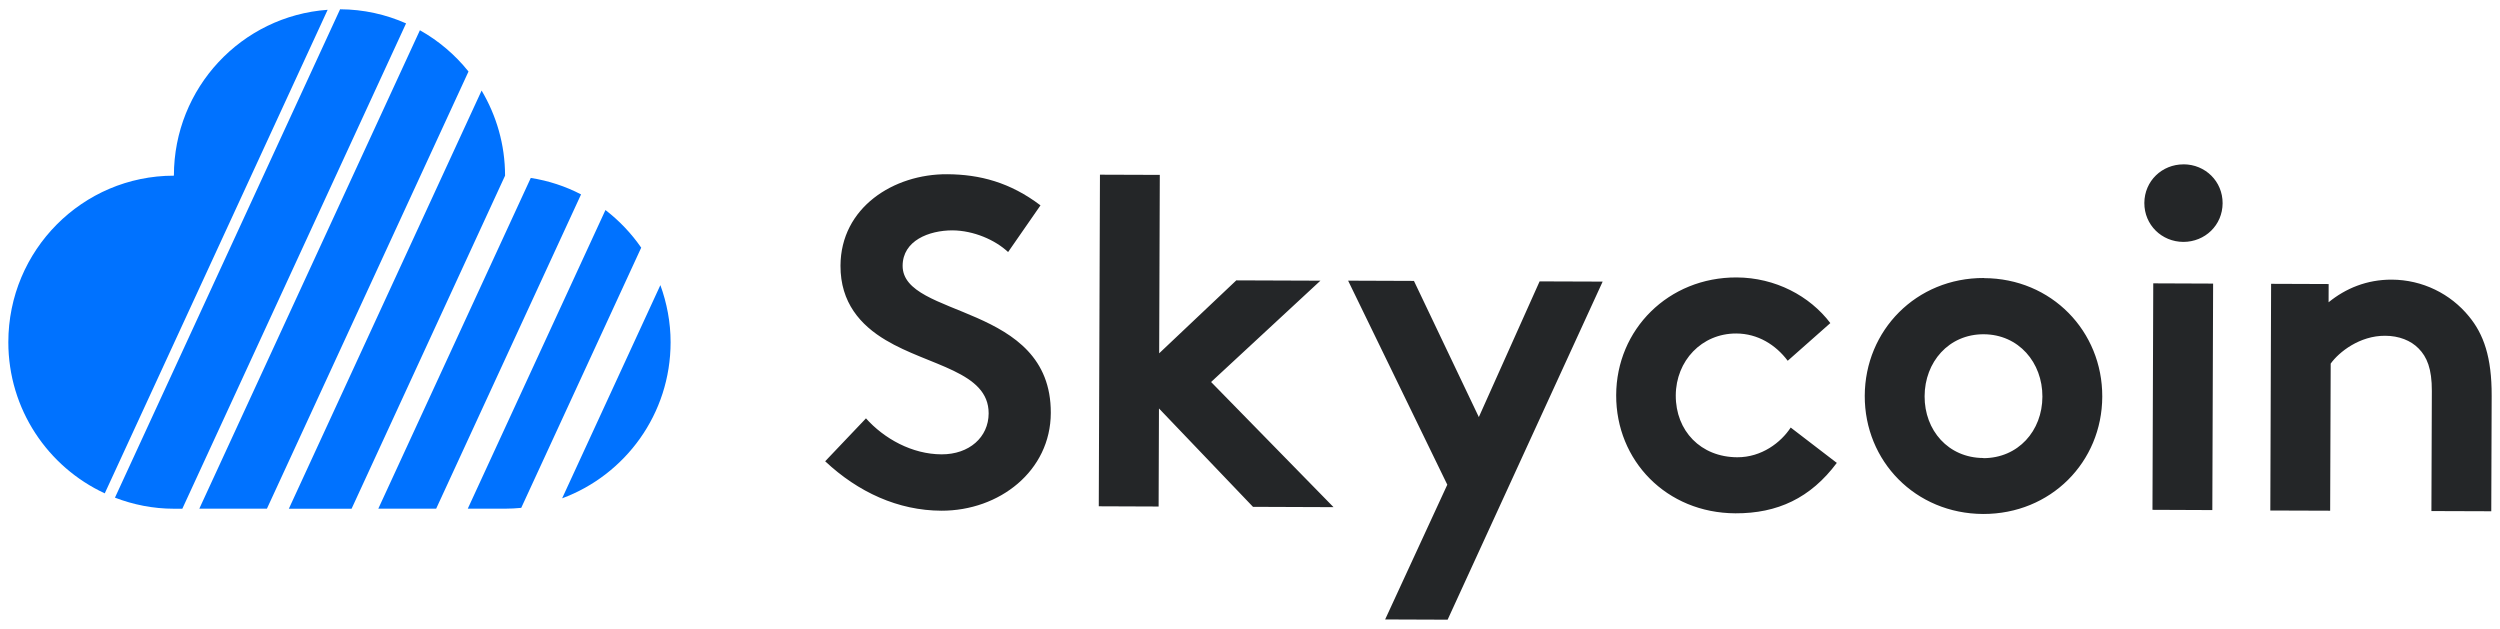
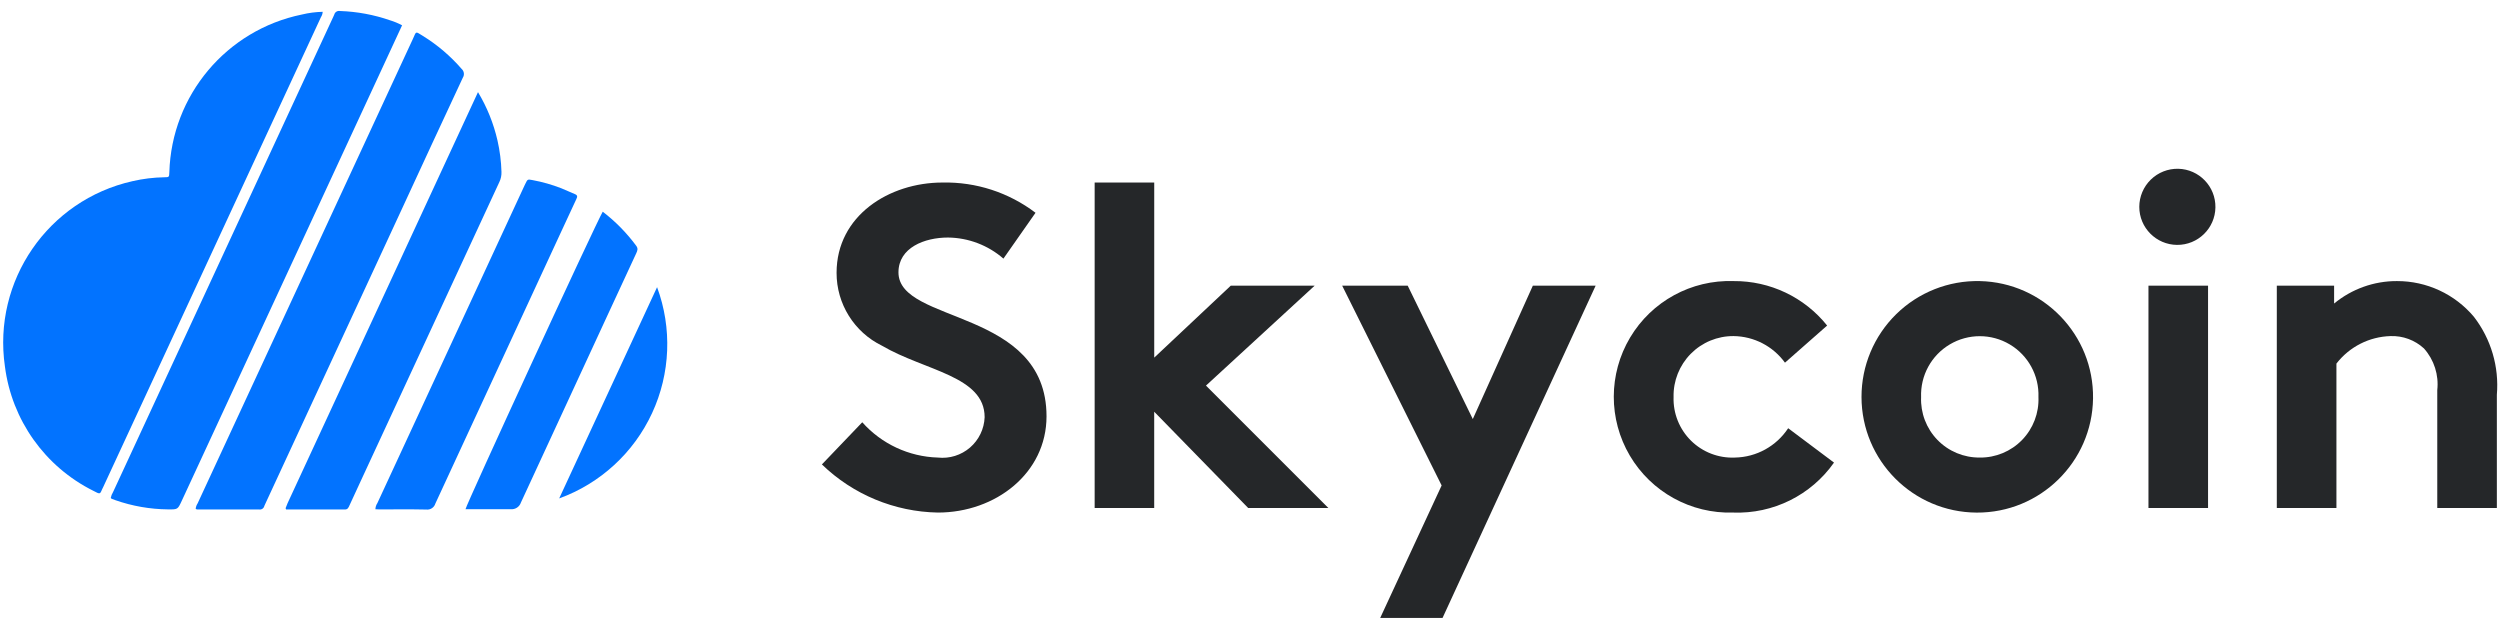
- <svg xmlns="http://www.w3.org/2000/svg" viewBox="0 0 159 40">
-   <g fill="none" fill-rule="evenodd">
-     <path d="M-10-10h179v60H-10z" />
-     <path fill="#0072FF" d="M36.955 12.364L27.74 32.352h-3.68l9.698-21.036c1.136.18 2.212.534 3.197 1.048zM20.838.624L6.663 31.377C3.046 29.7.53 26.03.53 21.763c0-5.848 4.714-10.59 10.53-10.59 0-5.592 4.315-10.16 9.778-10.55zm11.283 10.55l-9.76 21.18h-3.99L30.63 5.76c.94 1.586 1.492 3.432 1.492 5.413h.002zm3.63 20.52L42 18.134c.41 1.133.65 2.352.65 3.63 0 4.562-2.877 8.44-6.9 9.93zm2.76-18.333c.88.68 1.64 1.48 2.27 2.39L33.15 32.3c-.34.033-.682.052-1.03.052h-2.37l8.755-18.99zM21.63.59c1.493.006 2.91.328 4.196.897l-14.23 30.868h-.535c-1.32 0-2.58-.256-3.75-.704L21.63.59zm8.166 3.96l-12.82 27.802h-4.3l14.03-30.428c1.19.668 2.24 1.56 3.09 2.624z" />
-     <path fill="#242628" d="M55.06 26.59c1.167 1.313 2.95 2.3 4.823 2.306 1.756.007 2.99-1.088 2.995-2.602.01-2.674-3.795-3.015-6.54-4.66-1.608-.955-2.89-2.386-2.883-4.733.013-3.71 3.388-5.84 6.783-5.82 2.08.01 4.01.52 5.937 1.98l-2.06 2.97c-.817-.77-2.19-1.37-3.538-1.38-1.493 0-3.163.65-3.17 2.25-.01 3.36 9.45 2.35 9.424 9.36-.01 3.69-3.27 6.23-6.96 6.22-2.75-.01-5.29-1.176-7.39-3.144l2.59-2.724zm21.965-2.295l7.788 7.96-5.123-.02-5.98-6.258-.022 6.238-3.806-.015.075-21.09 3.806.013-.04 11.348 4.906-4.64 5.35.02-6.96 6.45zm11.07 15.102l3.953-8.57L85.74 17.85l4.187.016 4.127 8.66 3.865-8.63 4.01.014-9.86 21.502-3.98-.015zm28.732-9.965c-1.677 2.252-3.788 3.224-6.452 3.215-4.392-.017-7.6-3.355-7.586-7.514.01-4.188 3.33-7.503 7.66-7.488 2.46.01 4.65 1.175 5.96 2.903l-2.71 2.397c-.76-1.013-1.9-1.73-3.27-1.735-2.2-.008-3.84 1.738-3.85 3.937-.01 2.257 1.59 3.927 3.91 3.935 1.55.006 2.78-.94 3.4-1.89l2.92 2.24zm9.31-.293c2.224 0 3.753-1.74 3.76-3.91.008-2.17-1.508-3.96-3.732-3.97-2.226-.01-3.754 1.77-3.76 3.94-.01 2.17 1.506 3.92 3.732 3.93m.04-11.44c4.303.01 7.542 3.38 7.527 7.54-.015 4.16-3.276 7.47-7.58 7.46-4.303-.02-7.54-3.36-7.526-7.518.014-4.16 3.276-7.506 7.58-7.49m14.525 14.76l-3.806-.016.05-14.404 3.807.015-.05 14.405zm-1.825-21.99c1.376.004 2.484 1.08 2.48 2.474-.005 1.4-1.122 2.46-2.498 2.46-1.375-.006-2.484-1.08-2.48-2.476.006-1.396 1.122-2.46 2.498-2.456zm5.514 22.004l.05-14.404 3.66.014-.004 1.16c1.087-.886 2.435-1.445 4.016-1.44 1.96.008 3.744.905 4.91 2.336.933 1.13 1.455 2.59 1.446 5.055l-.025 7.34-3.807-.013.027-7.635c.006-1.423-.314-2.17-.84-2.703-.495-.51-1.255-.81-2.133-.81-1.61-.01-2.93 1.03-3.46 1.77l-.034 9.356-3.806-.013z" />
-   </g>
+ <svg xmlns="http://www.w3.org/2000/svg" id="Layer_1" data-name="Layer 1" viewBox="0 0 159 40">
+   <defs>
+     <style>.cls-1{fill:#0273ff;}.cls-2{fill:#252729;}</style>
+   </defs>
+   <path class="cls-1" d="M20.523.751a.678.678,0,0,1-.11.338Q14.825,13.151,9.236,25.211L6.563,30.979c-.042.09-.092.178-.127.271-.054.144-.145.149-.264.085-.077-.041-.157-.077-.233-.118A10.3,10.3,0,0,1,.312,23.3,10.526,10.526,0,0,1,8.421,11.524a9.685,9.685,0,0,1,2.037-.25c.3,0,.3-.013.312-.318A10.556,10.556,0,0,1,19.2.924,6.155,6.155,0,0,1,20.523.751Z" />
+   <path class="cls-1" d="M25.573,1.609,24.339,4.273q-6.39,13.791-12.781,27.583c-.255.548-.254.549-.876.541a10.447,10.447,0,0,1-3.337-.583c-.082-.029-.164-.059-.245-.092a.276.276,0,0,1-.057-.049,1.129,1.129,0,0,1,.148-.378q7-15.114,14.007-30.229A1.178,1.178,0,0,0,21.259.93.314.314,0,0,1,21.624.7a10.877,10.877,0,0,1,3.186.592A4.251,4.251,0,0,1,25.573,1.609Z" />
+   <path class="cls-1" d="M12.445,32.36a.748.748,0,0,1,.123-.343q6.843-14.771,13.691-29.54c.234-.506.134-.5.638-.192a10.743,10.743,0,0,1,2.465,2.1.433.433,0,0,1,.073.557q-1.945,4.166-3.871,8.341L16.888,32.01a1.613,1.613,0,0,0-.077.17.29.29,0,0,1-.335.222c-.318,0-.424,0-.636,0q-1.59,0-3.18,0C12.59,32.4,12.512,32.421,12.445,32.36Z" />
+   <path class="cls-1" d="M30.4,5.86a10.477,10.477,0,0,1,1.24,3.073,10.349,10.349,0,0,1,.254,2,1.362,1.362,0,0,1-.136.646Q27.4,20.972,23.047,30.368c-.277.6-.556,1.2-.831,1.8-.059.127-.105.237-.286.236-1.247-.007-2.493,0-3.731,0-.014-.031-.02-.041-.024-.053s-.013-.025-.01-.034c.04-.1.077-.21.124-.311Z" />
+   <path class="cls-1" d="M23.875,32.388A.741.741,0,0,1,24,32l9.366-20.217.049-.1c.137-.283.138-.29.453-.229a10.116,10.116,0,0,1,1.831.52c.29.114.569.254.858.369.175.07.178.16.1.315-.388.823-.766,1.65-1.149,2.475Q31.6,23.582,27.688,32.029a.535.535,0,0,1-.578.378c-1-.023-2-.008-2.994-.009C24.042,32.4,23.968,32.392,23.875,32.388Z" />
+   <path class="cls-1" d="M38.334,13.464a10.856,10.856,0,0,1,2.13,2.169c.136.18.073.317,0,.478q-.9,1.933-1.793,3.868-2.775,5.988-5.54,11.981a.623.623,0,0,1-.644.426q-1.44,0-2.881,0C29.637,32.115,37.9,14.188,38.334,13.464Z" />
+   <path class="cls-1" d="M35.564,31.7,41.79,18.264A10.441,10.441,0,0,1,35.564,31.7Z" />
+   <path class="cls-2" d="M54.839,26.856a6.711,6.711,0,0,0,4.81,2.245,2.686,2.686,0,0,0,2.974-2.566c0-2.624-3.79-2.944-6.53-4.548a5.149,5.149,0,0,1-2.887-4.635c0-3.644,3.353-5.743,6.735-5.743a9.445,9.445,0,0,1,5.918,1.924l-2.041,2.915a5.46,5.46,0,0,0-3.527-1.341c-1.487,0-3.149.641-3.149,2.216,0,3.294,9.417,2.274,9.417,9.154,0,3.615-3.236,6.122-6.91,6.122a10.889,10.889,0,0,1-7.376-3.061Z" />
+   <path class="cls-2" d="M76.7,24.524l7.784,7.784h-5.1l-5.977-6.123v6.123H69.62v-20.7h3.789V22.745l4.869-4.577h5.335Z" />
+   <path class="cls-2" d="M87.781,39.3l3.907-8.425L85.362,18.168H89.53l4.14,8.484,3.819-8.484h3.994L91.746,39.3Z" />
+   <path class="cls-2" d="M116.643,29.421a7.5,7.5,0,0,1-6.414,3.178,7.365,7.365,0,1,1,.03-14.722,7.542,7.542,0,0,1,5.947,2.828l-2.682,2.361a4.1,4.1,0,0,0-3.265-1.691,3.791,3.791,0,0,0-3.82,3.877,3.737,3.737,0,0,0,3.907,3.849,4.143,4.143,0,0,0,3.382-1.866Z" />
+   <path class="cls-2" d="M125.914,17.877a7.363,7.363,0,1,1-7.522,7.375A7.362,7.362,0,0,1,125.914,17.877Zm0,11.224a3.694,3.694,0,0,0,3.731-3.849,3.734,3.734,0,1,0-7.463,0A3.694,3.694,0,0,0,125.914,29.1Z" />
+   <path class="cls-2" d="M138.537,10.734a2.421,2.421,0,1,1-2.478,2.42A2.427,2.427,0,0,1,138.537,10.734Zm1.895,21.574h-3.79V18.168h3.79Z" />
+   <path class="cls-2" d="M144.805,32.308V18.168h3.644v1.137a6.238,6.238,0,0,1,3.994-1.428,6.371,6.371,0,0,1,4.9,2.274,7.134,7.134,0,0,1,1.457,4.956v7.2h-3.79V24.815a3.418,3.418,0,0,0-.845-2.653,2.984,2.984,0,0,0-2.128-.787,4.511,4.511,0,0,0-3.44,1.749v9.184Z" />
</svg>
